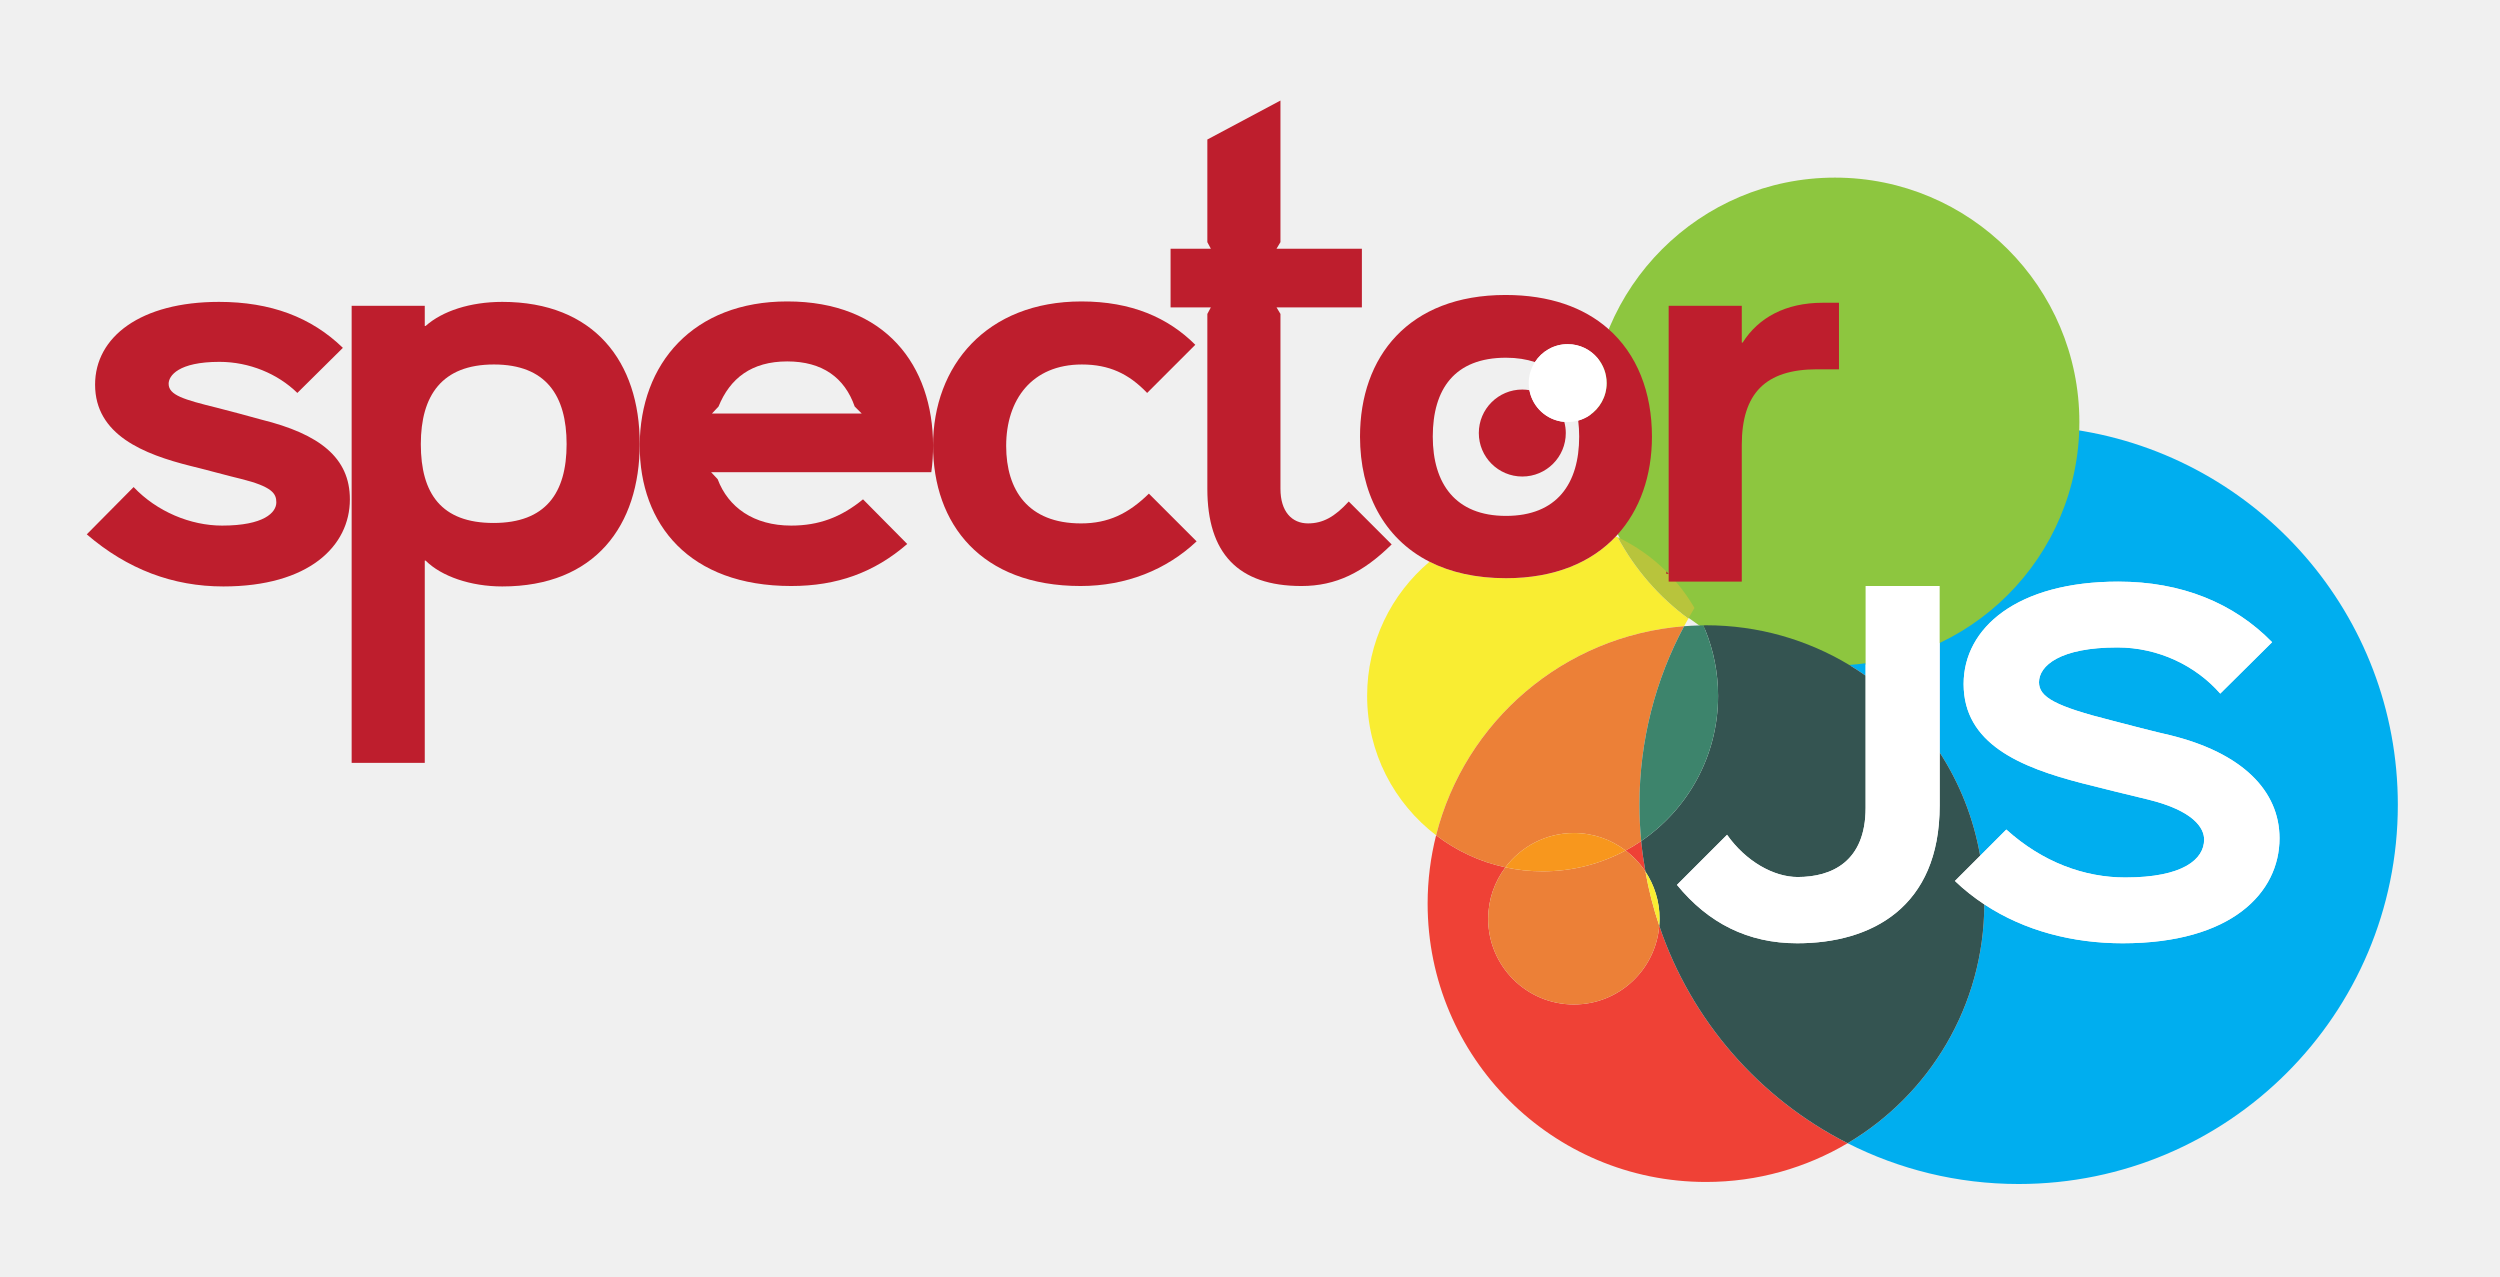
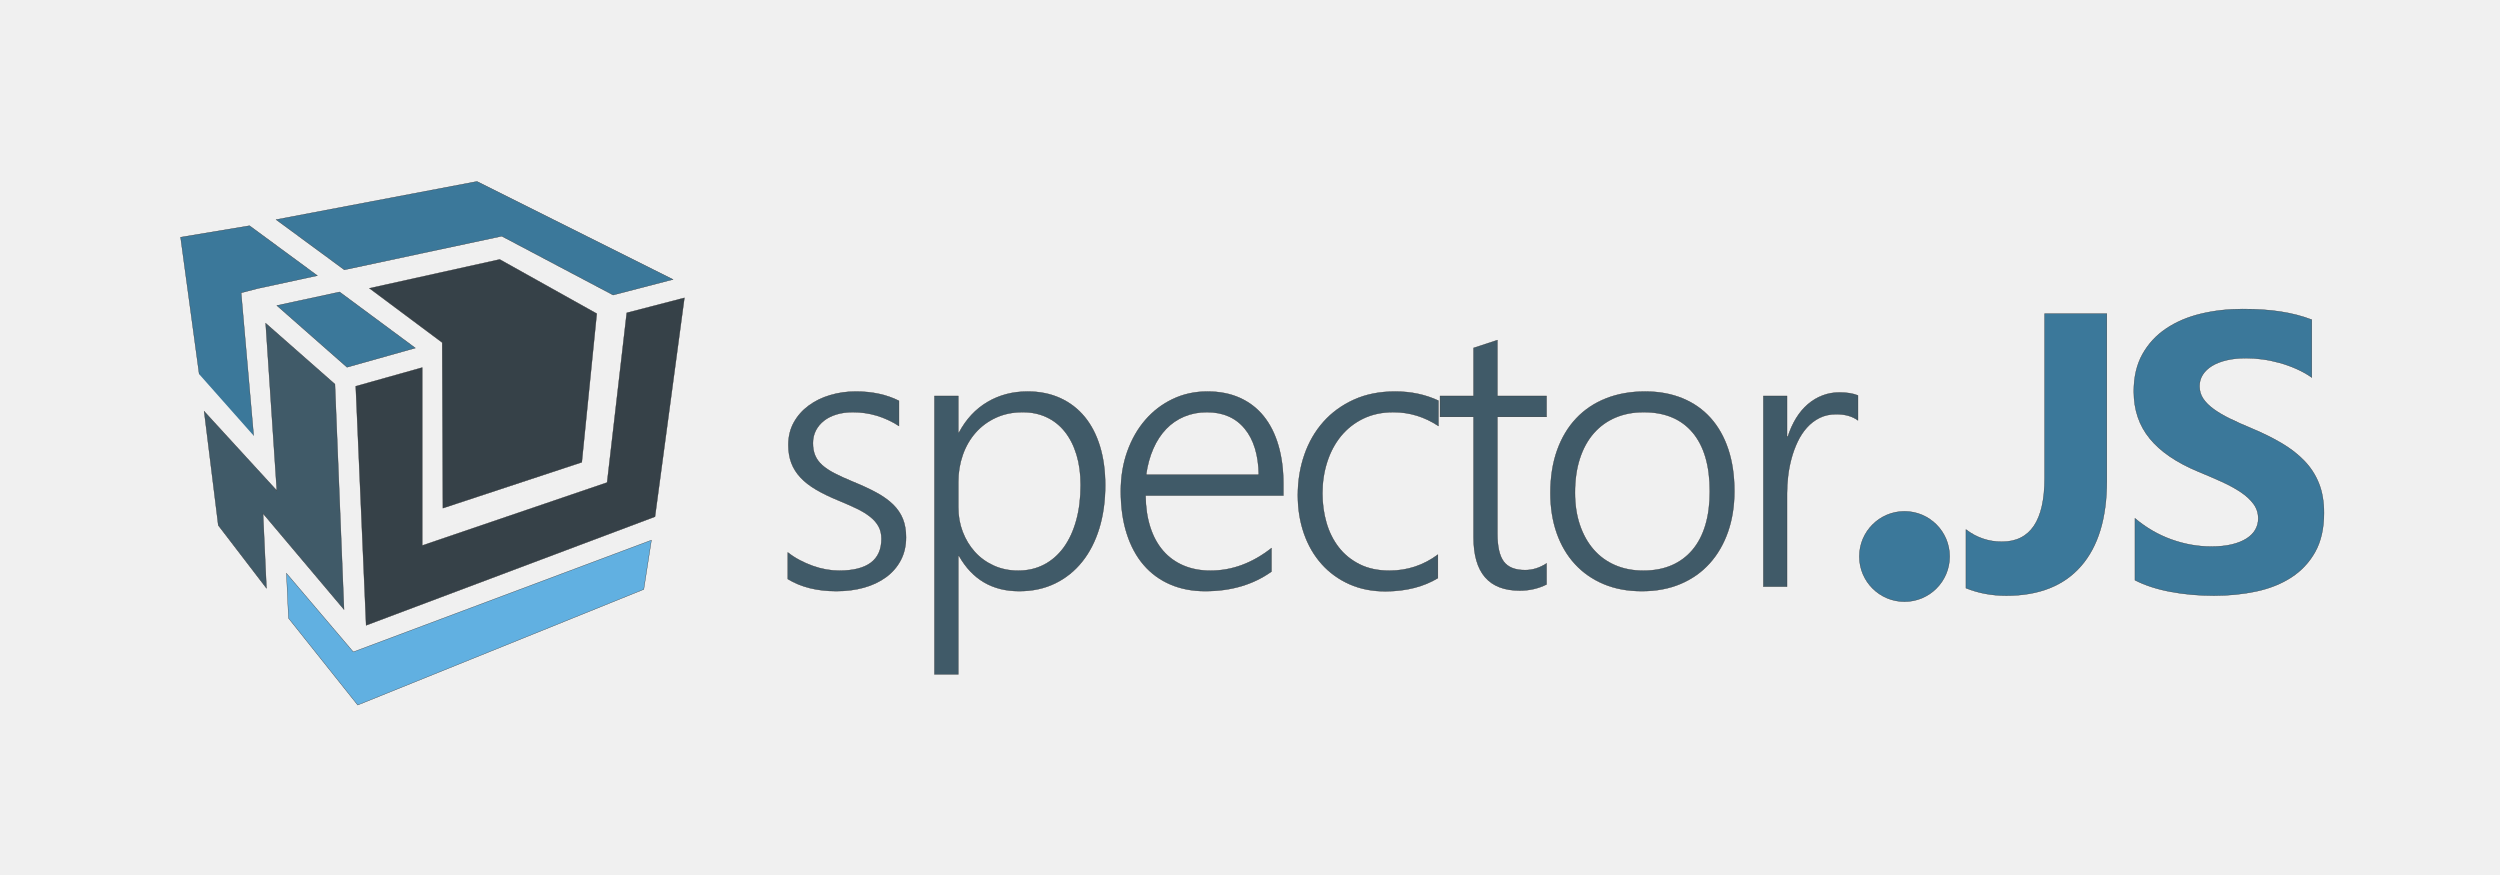
- <svg xmlns="http://www.w3.org/2000/svg" version="1.0" id="Layer_1" x="0px" y="0px" width="394.016px" height="201.26px" viewBox="0 0 394.016 201.26" enable-background="new 0 0 394.016 201.26" xml:space="preserve">
+ <svg xmlns="http://www.w3.org/2000/svg" version="1.0" id="Layer_1" x="0px" y="0px" width="2000px" height="700px" viewBox="0 0 2000 700" enable-background="new 0 0 2000 700" xml:space="preserve">
+   <polygon fill="#364148" stroke="#282828" stroke-width="0.25" stroke-miterlimit="10" points="284.584,308.992 337.795,294.038   337.795,436.39 485.682,385.994 501.389,250.261 547.535,238.275 524.006,413.359 292.901,500.26 " />
+   <polygon fill="#364148" stroke="#282828" stroke-width="0.25" stroke-miterlimit="10" points="295.538,230.617 399.761,207.538   477.421,250.912 465.446,369.825 354.32,406.524 353.768,274.046 " />
+   <polygon fill="#61B0E1" stroke="#282828" stroke-width="0.25" stroke-miterlimit="10" points="229.174,458.666 282.638,521.533   521.124,432.143 515.012,471.504 286.159,564.034 230.826,494.583 " />
+   <polygon fill="#405A68" stroke="#282828" stroke-width="0.25" stroke-miterlimit="10" points="213.182,470.618 210.43,410.807   275.213,487.626 267.946,307.319 212.523,258.564 221.455,392.464 163.314,329.017 174.625,420.278 " />
+   <polyline fill="#3B789A" stroke="#282828" stroke-width="0.25" stroke-miterlimit="10" points="202.918,348.521 202.799,346.987   192.908,234.263 206.022,230.841 253.905,220.506 199.629,180.583 144.47,189.775 159.365,299.379 " />
+   <polygon fill="#3B789A" stroke="#282828" stroke-width="0.25" stroke-miterlimit="10" points="221.455,244.414 271.675,233.576   332.292,278.419 277.588,293.794 " />
+   <polygon fill="#3B789A" stroke="#282828" stroke-width="0.25" stroke-miterlimit="10" points="275.468,215.854 401.411,188.95   490.495,236.02 538.409,223.575 381.583,145.162 220.873,175.697 " />
  <g>
-     <path fill="#00AEEF" d="M327.017,67.735c-0.424,14.577-8.988,27.109-21.311,33.208v17.657c3.143,4.849,5.352,10.354,6.377,16.271   l4.125-4.129c5.701,5.15,12.295,7.556,18.748,7.556c9.133,0,12.43-2.886,12.43-5.976c0-1.785-1.58-4.532-8.859-6.317   c-1.236-0.274-8.994-2.198-10.301-2.542c-9.889-2.539-18.748-6.248-18.748-15.656c0-8.859,8.447-16.138,24.381-16.138   c9.957,0,18.195,3.364,24.238,9.545l-8.172,8.104c-3.842-4.394-9.75-7.278-16.205-7.278c-9.064,0-12.361,2.885-12.361,5.493   c0,2.335,2.543,3.778,11.537,6.043c1.234,0.344,7.693,1.993,8.996,2.265c11.605,2.816,17.375,8.859,17.375,16.277   c0,8.582-7.557,16.549-24.723,16.549c-7.854,0-15.484-1.957-21.805-6.131c-0.043,16.024-8.68,30.021-21.542,37.644   c8.101,4.102,17.249,6.427,26.952,6.427c33.002,0,59.764-26.758,59.764-59.764C377.913,96.848,355.815,72.021,327.017,67.735z" />
-     <circle fill="#8DC63F" cx="289.197" cy="66.519" r="38.525" />
-     <path fill="#00AEEF" d="M291.447,104.799c0.884,0.531,1.745,1.098,2.585,1.691v-1.958   C293.179,104.65,292.317,104.737,291.447,104.799z" />
-     <g>
-       <path fill="#EF4136" d="M259.328,137.361c-0.281-1.582-0.514-3.183-0.666-4.807c-0.789,0.539-1.611,1.035-2.457,1.49    C257.422,134.969,258.482,136.084,259.328,137.361z" />
-     </g>
-     <g>
-       <path fill="#EF4136" d="M261.51,145.907c-0.564,6.942-6.369,12.405-13.455,12.405c-7.463,0-13.512-6.05-13.512-13.512    c0-3.042,1.02-5.842,2.715-8.101c-4.039-0.87-7.748-2.624-10.918-5.052c-0.868,3.445-1.337,7.051-1.337,10.77    c0,24.227,19.642,43.868,43.871,43.868c8.153,0,15.78-2.233,22.323-6.107C277.305,173.145,266.535,160.85,261.51,145.907z" />
-     </g>
-     <g>
-       <path fill="#345451" d="M308.106,138.847l3.977-3.976c-1.025-5.916-3.234-11.422-6.377-16.271v8.366    c0,16.068-10.781,21.699-22.452,21.699c-7.762,0-14.01-3.16-18.955-9.203l7.896-7.895c2.954,4.188,7.351,6.658,11.126,6.658    c5.355,0,10.712-2.4,10.712-10.916v-20.82c-0.84-0.594-1.701-1.16-2.585-1.691c-6.596-3.967-14.316-6.252-22.573-6.252    c-0.144,0-0.281,0.01-0.425,0.011c0.107,0.239,0.211,0.481,0.309,0.726c1.301,3.209,2.026,6.714,2.026,10.389    c0,9.516-4.807,17.906-12.122,22.883c0.152,1.624,0.385,3.225,0.666,4.807c1.41,2.135,2.235,4.689,2.235,7.439    c0,0.375-0.026,0.74-0.054,1.106c5.025,14.942,15.795,27.237,29.688,34.271c12.862-7.623,21.499-21.619,21.542-37.644    C311.101,141.453,309.548,140.23,308.106,138.847z" />
-     </g>
-     <g>
-       <path fill="#F9ED32" d="M265.422,98.695c0.217-0.406,0.443-0.807,0.672-1.205c-4.6-3.379-8.418-7.756-11.131-12.816    c-0.096-0.046-0.191-0.087-0.29-0.132c-3.847,4.083-9.629,6.585-17.321,6.585c-4.758,0-8.771-0.937-12.05-2.597    c-6.011,5.073-9.834,12.66-9.834,21.141c0,8.963,4.265,16.924,10.872,21.977C230.867,113.707,246.451,100.173,265.422,98.695z" />
-     </g>
-     <g>
-       <path fill="#EC8037" d="M248.055,131.291c3.065,0,5.882,1.033,8.15,2.754c0.846-0.455,1.668-0.951,2.457-1.49    c-0.178-1.882-0.278-3.785-0.278-5.713c0-10.18,2.55-19.758,7.038-28.146c-18.971,1.478-34.555,15.012-39.082,32.953    c3.17,2.428,6.879,4.182,10.918,5.052C239.725,133.422,243.636,131.291,248.055,131.291z" />
-     </g>
-     <g>
-       <path fill="#B8C43C" d="M262.992,90.44h-0.373v-0.384c-2.216-2.201-4.801-4.029-7.656-5.382c2.713,5.06,6.531,9.437,11.131,12.816    c0.316-0.563,0.629-1.124,0.964-1.673C265.922,93.86,264.554,92.055,262.992,90.44z" />
-     </g>
-     <g>
-       <path fill="#3D846C" d="M268.758,99.283c-0.098-0.244-0.201-0.486-0.309-0.726c-0.263,0.002-0.525,0.013-0.793,0.021    c-0.75,0.021-1.494,0.06-2.234,0.117c-4.488,8.389-7.038,17.967-7.038,28.146c0,1.928,0.101,3.831,0.278,5.713    c7.315-4.977,12.122-13.367,12.122-22.883C270.784,105.997,270.059,102.492,268.758,99.283z" />
-     </g>
-     <g>
-       <path fill="#EC8037" d="M256.205,134.045c-3.893,2.096-8.348,3.285-13.078,3.285c-2.016,0-3.977-0.219-5.869-0.63    c-1.695,2.259-2.715,5.059-2.715,8.101c0,7.462,6.049,13.512,13.512,13.512c7.086,0,12.891-5.463,13.455-12.405    c-0.933-2.765-1.664-5.618-2.182-8.546C258.482,136.084,257.422,134.969,256.205,134.045z" />
-     </g>
-     <g>
-       <path fill="#F9ED32" d="M261.563,144.801c0-2.75-0.825-5.305-2.235-7.439c0.518,2.928,1.249,5.781,2.182,8.546    C261.537,145.541,261.563,145.176,261.563,144.801z" />
-     </g>
-     <g>
-       <path fill="#F8971D" d="M256.205,134.045c-2.269-1.721-5.085-2.754-8.15-2.754c-4.419,0-8.33,2.131-10.797,5.409    c1.893,0.411,3.854,0.63,5.869,0.63C247.857,137.33,252.313,136.141,256.205,134.045z" />
-     </g>
-     <g>
-       <path fill="none" d="M246.543,66.492c0.15,0.561,0.236,1.148,0.236,1.755c0,3.786-3.068,6.855-6.854,6.855    s-6.854-3.07-6.854-6.855c0-3.785,3.068-6.854,6.854-6.854c0.382,0,0.755,0.039,1.118,0.099c-0.066-0.361-0.105-0.731-0.105-1.112    c0-1.223,0.361-2.358,0.979-3.314c-1.324-0.44-2.832-0.687-4.564-0.687c-8.102,0-11.537,4.945-11.537,12.43    c0,7.417,3.57,12.499,11.537,12.499c8.036,0,11.537-5.082,11.537-12.499c0-0.877-0.054-1.717-0.152-2.523    c-0.528,0.148-1.084,0.233-1.66,0.233C246.898,66.519,246.72,66.508,246.543,66.492z" />
-       <path fill="#BE1E2D" d="M239.925,75.103c3.786,0,6.854-3.07,6.854-6.855c0-0.607-0.086-1.194-0.236-1.755    c-2.767-0.239-5.007-2.312-5.5-5c-0.363-0.06-0.736-0.099-1.118-0.099c-3.786,0-6.854,3.069-6.854,6.854    C233.07,72.033,236.139,75.103,239.925,75.103z" />
-       <path fill="#BE1E2D" d="M253.41,51.773c-3.803-3.314-9.168-5.283-16.125-5.283c-15.316,0-22.938,9.751-22.938,22.318    c0,8.679,3.639,16.014,10.954,19.723c3.278,1.66,7.292,2.597,12.05,2.597c7.692,0,13.475-2.503,17.321-6.585    c0.049-0.051,0.094-0.105,0.143-0.156c3.68-3.997,5.543-9.465,5.543-15.578C260.358,61.864,258.049,55.816,253.41,51.773z     M237.352,56.379c1.732,0,3.24,0.247,4.564,0.687c1.09-1.697,2.992-2.825,5.16-2.825c1.902,0,3.598,0.863,4.723,2.218    c0.886,1.063,1.419,2.43,1.419,3.922c0,2.139-1.099,4.021-2.759,5.12c-0.521,0.347-1.104,0.612-1.723,0.786    c0.099,0.806,0.152,1.646,0.152,2.523c0,7.417-3.501,12.499-11.537,12.499c-7.967,0-11.537-5.082-11.537-12.499    C225.814,61.324,229.25,56.379,237.352,56.379z" />
-     </g>
-     <path fill="#BE1E2D" d="M262.992,90.44c-0.125-0.128-0.246-0.259-0.373-0.384v0.384H262.992z" />
-     <g>
-       <path fill="#FFFFFF" d="M294.032,104.532v1.958v20.82c0,8.516-5.356,10.916-10.712,10.916c-3.775,0-8.172-2.471-11.126-6.658    l-7.896,7.895c4.945,6.043,11.193,9.203,18.955,9.203c11.671,0,22.452-5.631,22.452-21.699v-8.366v-17.657v-8.588h-11.674V104.532    z" />
-       <path fill="#FFFFFF" d="M341.892,115.84c-1.303-0.271-7.762-1.921-8.996-2.265c-8.994-2.265-11.537-3.708-11.537-6.043    c0-2.608,3.297-5.493,12.361-5.493c6.455,0,12.363,2.885,16.205,7.278l8.172-8.104c-6.043-6.181-14.281-9.545-24.238-9.545    c-15.934,0-24.381,7.278-24.381,16.138c0,9.408,8.859,13.117,18.748,15.656c1.307,0.344,9.064,2.268,10.301,2.542    c7.279,1.785,8.859,4.532,8.859,6.317c0,3.09-3.297,5.976-12.43,5.976c-6.453,0-13.047-2.405-18.748-7.556l-4.125,4.129    l-3.977,3.976c1.441,1.384,2.994,2.606,4.633,3.688c6.32,4.174,13.951,6.131,21.805,6.131c17.166,0,24.723-7.967,24.723-16.549    C359.267,124.699,353.497,118.656,341.892,115.84z" />
-       <path fill="#FFFFFF" d="M247.076,54.24c-2.168,0-4.07,1.128-5.16,2.825c-0.617,0.956-0.979,2.092-0.979,3.314    c0,0.381,0.039,0.751,0.105,1.112c0.493,2.688,2.733,4.761,5.5,5c0.177,0.016,0.355,0.027,0.533,0.027    c0.576,0,1.132-0.085,1.66-0.233c0.619-0.174,1.201-0.438,1.723-0.786c1.66-1.099,2.759-2.981,2.759-5.12    c0-1.492-0.533-2.858-1.419-3.922C250.674,55.104,248.979,54.24,247.076,54.24z" />
-     </g>
+     <path fill="#3B789A" stroke="#282828" stroke-width="0.25" stroke-miterlimit="10" d="M1685.461,384.684   c0,29.685-6.883,52.41-20.64,68.181c-13.763,15.77-33.683,23.653-59.759,23.653c-11.644,0-22.417-2.009-32.31-6.03v-46.846   c8.553,6.494,18.142,9.744,28.755,9.744c22.78,0,34.167-16.904,34.167-50.712V250.952h49.786V384.684z" />
+     <path fill="#3B789A" stroke="#282828" stroke-width="0.25" stroke-miterlimit="10" d="M1707.967,464.148v-49.471   c8.967,7.523,18.709,13.166,29.222,16.928c10.513,3.766,21.126,5.644,31.846,5.644c6.285,0,11.776-0.565,16.468-1.702   c4.69-1.132,8.602-2.703,11.75-4.712c3.143-2.012,5.485-4.381,7.032-7.112c1.547-2.732,2.321-5.693,2.321-8.891   c0-4.33-1.238-8.195-3.709-11.595c-2.476-3.401-5.854-6.545-10.127-9.432c-4.28-2.885-9.355-5.667-15.229-8.349   c-5.875-2.679-12.214-5.411-19.019-8.193c-17.314-7.211-30.224-16.026-38.729-26.438c-8.5-10.41-12.754-22.982-12.754-37.723   c0-11.542,2.321-21.463,6.959-29.762c4.637-8.295,10.95-15.124,18.938-20.484c7.987-5.358,17.236-9.301,27.753-11.827   c10.513-2.524,21.643-3.789,33.394-3.789c11.541,0,21.771,0.698,30.687,2.087c8.912,1.392,17.135,3.533,24.658,6.417v46.226   c-3.708-2.576-7.753-4.844-12.134-6.802c-4.381-1.957-8.891-3.582-13.527-4.871c-4.636-1.289-9.252-2.242-13.835-2.86   c-4.59-0.618-8.944-0.927-13.064-0.927c-5.671,0-10.825,0.54-15.463,1.622c-4.638,1.084-8.554,2.604-11.751,4.562   c-3.196,1.96-5.666,4.305-7.422,7.034c-1.749,2.732-2.625,5.798-2.625,9.199c0,3.71,0.981,7.034,2.934,9.972   c1.959,2.938,4.745,5.721,8.352,8.349c3.608,2.628,7.989,5.205,13.144,7.73c5.155,2.527,10.977,5.129,17.47,7.808   c8.864,3.709,16.825,7.652,23.885,11.826s13.116,8.892,18.17,14.147c5.048,5.257,8.91,11.263,11.588,18.01   c2.685,6.753,4.024,14.609,4.024,23.58c0,12.365-2.349,22.753-7.033,31.151c-4.689,8.398-11.056,15.203-19.098,20.405   c-8.036,5.208-17.39,8.942-28.058,11.212c-10.666,2.264-21.931,3.398-33.781,3.398c-12.161,0-23.73-1.03-34.711-3.09   C1725.514,471.366,1716.01,468.272,1707.967,464.148z" />
  </g>
+   <circle fill="#3B789A" stroke="#282828" stroke-width="0.25" stroke-miterlimit="10" cx="1523.594" cy="445.194" r="36.127" />
  <g>
-     <path fill="#BE1E2D" d="M35.203,92.428c-7.935,0-15.111-2.69-21.528-8.211l7.383-7.452c3.657,3.864,8.97,6.072,13.938,6.072   c6.624,0,8.556-2.07,8.556-3.657c0-1.38-0.621-2.483-5.658-3.726c-0.966-0.207-6.831-1.794-7.797-2.001   c-7.452-1.863-15.111-4.899-15.111-12.834c0-7.521,7.176-13.041,19.527-13.041c8.142,0,14.559,2.415,19.527,7.245l-7.176,7.106   c-3.105-3.036-7.59-4.898-12.282-4.898c-6.486,0-8.004,2.208-8.004,3.449c0,1.794,2.346,2.484,7.659,3.795   c0.897,0.207,6.003,1.588,6.969,1.863c9.177,2.277,13.938,6.003,13.938,12.559C55.144,86.08,48.658,92.428,35.203,92.428z" />
-     <path fill="#BE1E2D" d="M79.158,92.428c-4.968,0-9.591-1.587-12.075-4.071h-0.138v31.871H55.422V48.199h11.523v3.174h0.138   c2.622-2.347,7.038-3.795,12.075-3.795c14.49,0,21.667,9.453,21.667,22.355C100.825,82.837,93.787,92.428,79.158,92.428z    M77.847,57.444c-8.211,0-11.523,4.899-11.523,12.559c0,7.797,3.243,12.42,11.454,12.42s11.523-4.692,11.523-12.42   C89.301,62.344,86.059,57.444,77.847,57.444z" />
-     <path fill="#BE1E2D" d="M146.78,74.419h-34.707l1.035,1.104c1.656,4.416,5.658,7.314,11.592,7.314c4.347,0,7.866-1.311,11.316-4.14   l6.969,7.038c-5.175,4.484-11.04,6.624-18.285,6.624c-16.077,0-23.874-9.729-23.874-22.08c0-13.041,8.487-22.771,23.253-22.771   c15.456,0,22.977,10.074,22.977,22.771C147.056,71.383,146.987,73.039,146.78,74.419z M135.809,65.173l-1.104-1.104   c-1.587-4.555-5.106-7.107-10.626-7.107c-5.658,0-9.039,2.691-10.833,7.107l-1.035,1.104H135.809z" />
-     <path fill="#BE1E2D" d="M188.594,85.321c-4.761,4.484-11.108,7.038-18.285,7.038c-15.731,0-23.252-9.799-23.252-22.149   c0-12.559,8.417-22.701,23.391-22.701c7.866,0,13.662,2.553,17.939,6.831l-7.59,7.59c-2.897-3.036-6.003-4.485-10.281-4.485   c-7.865,0-11.937,5.521-11.937,12.835c0,6.969,3.45,12.213,11.799,12.213c4.278,0,7.452-1.519,10.695-4.692L188.594,85.321z" />
-     <path fill="#BE1E2D" d="M219.336,85.804c-4.486,4.416-8.764,6.556-14.215,6.556c-10.006,0-14.836-5.176-14.836-15.318V49.479   l0.553-1.035h-6.348v-9.245h6.348l-0.553-1.035V21.989l11.523-6.142v22.316l-0.621,1.035h13.455v9.245h-13.455l0.621,1.035v27.562   c0,3.588,1.795,5.451,4.348,5.451c2.346,0,4.209-1.035,6.416-3.45L219.336,85.804z" />
-     <path fill="#BE1E2D" d="M289.833,58.204h-3.449c-8.143,0-11.869,3.795-11.869,11.937v21.528h-11.523v-43.47h11.523v5.796h0.139   c2.484-3.934,6.762-6.279,12.627-6.279h2.553V58.204z" />
+     <path fill="#405A68" stroke="#282828" stroke-width="0.25" stroke-miterlimit="10" d="M630.231,441.927   c2.88,2.286,6.008,4.32,9.386,6.108c3.375,1.788,6.853,3.329,10.429,4.618c3.576,1.292,7.174,2.261,10.801,2.905   c3.625,0.647,7.077,0.969,10.354,0.969c22.645,0,33.968-8.492,33.968-25.477c0-3.873-0.796-7.226-2.384-10.056   c-1.59-2.831-3.874-5.412-6.853-7.747c-2.979-2.333-6.555-4.493-10.727-6.481c-4.172-1.985-8.89-4.071-14.154-6.257   c-7.053-2.88-13.11-5.811-18.176-8.79s-9.237-6.231-12.515-9.758c-3.277-3.524-5.712-7.398-7.3-11.621   c-1.59-4.22-2.384-9.014-2.384-14.377c0-6.753,1.464-12.761,4.395-18.027c2.928-5.263,6.876-9.733,11.844-13.409   c4.965-3.673,10.701-6.48,17.208-8.417c6.504-1.937,13.334-2.905,20.485-2.905c13.208,0,24.731,2.483,34.564,7.449v20.113   c-11.423-7.349-23.739-11.024-36.948-11.024c-4.767,0-9.113,0.596-13.036,1.788c-3.925,1.192-7.277,2.882-10.057,5.065   c-2.782,2.186-4.942,4.793-6.48,7.822c-1.541,3.031-2.31,6.383-2.31,10.057c0,3.775,0.596,7.076,1.788,9.906   c1.192,2.831,3.054,5.39,5.587,7.673c2.533,2.286,5.81,4.47,9.833,6.556s8.914,4.32,14.675,6.704   c7.349,2.979,13.707,5.937,19.07,8.864c5.363,2.931,9.782,6.108,13.26,9.535c3.475,3.427,6.057,7.251,7.747,11.472   c1.688,4.223,2.533,9.113,2.533,14.675c0,6.854-1.416,12.962-4.246,18.325s-6.755,9.884-11.77,13.558   c-5.017,3.675-10.901,6.457-17.655,8.343c-6.755,1.886-14.104,2.83-22.049,2.83c-15.396,0-28.358-3.229-38.885-9.684V441.927z" />
+     <path fill="#405A68" stroke="#282828" stroke-width="0.25" stroke-miterlimit="10" d="M766.64,444.758v94.753h-19.07V316.781h19.07   v29.201h0.596c5.661-10.626,13.234-18.746,22.72-24.358c9.484-5.61,20.187-8.417,32.106-8.417c9.732,0,18.448,1.764,26.146,5.289   c7.696,3.527,14.202,8.518,19.517,14.973c5.312,6.457,9.386,14.302,12.216,23.539c2.831,9.237,4.246,19.617,4.246,31.138   c0,12.614-1.59,24.111-4.767,34.489c-3.18,10.38-7.747,19.293-13.707,26.742s-13.185,13.236-21.677,17.356   c-8.492,4.12-18.052,6.183-28.679,6.183c-21.453,0-37.495-9.386-48.121-28.157H766.64z M766.64,405.873   c0,6.953,1.167,13.483,3.501,19.592c2.333,6.107,5.587,11.472,9.759,16.09c4.171,4.618,9.211,8.269,15.122,10.95   c5.908,2.682,12.44,4.022,19.591,4.022c7.647,0,14.549-1.613,20.708-4.842c6.157-3.227,11.397-7.821,15.718-13.781   c4.32-5.959,7.647-13.159,9.982-21.603c2.333-8.44,3.501-17.878,3.501-28.307c0-8.938-1.094-17.007-3.278-24.21   c-2.186-7.199-5.289-13.333-9.311-18.399c-4.023-5.065-8.89-8.939-14.601-11.621c-5.712-2.682-12.093-4.022-19.144-4.022   c-7.947,0-15.099,1.466-21.454,4.395c-6.357,2.931-11.77,6.927-16.239,11.993c-4.469,5.065-7.896,11.002-10.28,17.804   c-2.384,6.805-3.576,14.03-3.576,21.677V405.873z" />
+     <path fill="#405A68" stroke="#282828" stroke-width="0.25" stroke-miterlimit="10" d="M916.457,396.487   c0.098,9.337,1.341,17.729,3.725,25.178s5.811,13.758,10.28,18.921c4.47,5.166,9.908,9.114,16.314,11.845   c6.406,2.732,13.632,4.097,21.677,4.097c17.182,0,33.421-6.008,48.718-18.027v18.772c-14.602,10.429-32.281,15.643-53.039,15.643   c-10.231,0-19.517-1.787-27.86-5.363c-8.343-3.575-15.445-8.764-21.305-15.568c-5.861-6.802-10.38-15.171-13.557-25.104   c-3.18-9.931-4.768-21.254-4.768-33.968c0-11.421,1.736-21.999,5.214-31.734c3.476-9.732,8.292-18.15,14.451-25.252   c6.157-7.1,13.458-12.664,21.9-16.686c8.441-4.022,17.678-6.034,27.711-6.034c9.833,0,18.523,1.713,26.071,5.14   c7.547,3.427,13.879,8.32,18.996,14.675c5.115,6.357,9.014,14.104,11.695,23.241c2.682,9.139,4.021,19.368,4.021,30.69v9.535   H916.457z M1007.039,379.801c-0.299-15.89-4.074-28.206-11.324-36.947c-7.25-8.739-17.333-13.11-30.243-13.11   c-6.458,0-12.44,1.143-17.953,3.426c-5.512,2.286-10.354,5.587-14.526,9.908c-4.171,4.32-7.624,9.586-10.354,15.792   c-2.733,6.209-4.644,13.185-5.736,20.932H1007.039z" />
+     <path fill="#405A68" stroke="#282828" stroke-width="0.25" stroke-miterlimit="10" d="M1150.3,462.486   c-11.322,6.854-25.028,10.378-41.119,10.578c-10.927,0.098-20.76-1.788-29.498-5.661c-8.741-3.874-16.19-9.261-22.348-16.165   c-6.159-6.902-10.876-15.047-14.153-24.433c-3.277-9.387-4.917-19.592-4.917-30.616c0-11.421,1.737-22.173,5.215-32.255   c3.476-10.079,8.541-18.87,15.196-26.37c6.653-7.498,14.798-13.432,24.434-17.803c9.632-4.37,20.657-6.555,33.074-6.555   c12.612,0,24.135,2.435,34.563,7.3v20.262c-11.125-7.349-23.144-11.024-36.054-11.024c-9.039,0-17.084,1.713-24.136,5.14   c-7.053,3.427-12.986,8.096-17.803,14.004c-4.819,5.911-8.492,12.812-11.025,20.708c-2.532,7.896-3.799,16.265-3.799,25.104   c0,8.146,1.066,15.941,3.203,23.391c2.135,7.449,5.412,14.03,9.833,19.74c4.418,5.713,10.005,10.257,16.761,13.632   c6.753,3.378,14.698,5.065,23.837,5.065c14.303,0,27.213-4.27,38.735-12.813V462.486z" />
+     <path fill="#405A68" stroke="#282828" stroke-width="0.25" stroke-miterlimit="10" d="M1237.247,467.552   c-6.556,3.278-13.707,4.917-21.454,4.917c-24.633,0-36.947-14.202-36.947-42.609v-96.392h-26.817v-16.687h26.817v-38.438   l19.069-6.257v44.695h39.332v16.687h-39.332v93.412c0,10.331,1.688,17.78,5.065,22.348c3.376,4.569,9.088,6.853,17.134,6.853   c5.959,0,11.669-1.787,17.133-5.363V467.552z" />
+     <path fill="#405A68" stroke="#282828" stroke-width="0.25" stroke-miterlimit="10" d="M1313.466,472.915   c-11.322,0-21.479-1.888-30.467-5.661c-8.99-3.773-16.663-9.111-23.018-16.016c-6.357-6.902-11.226-15.171-14.601-24.806   c-3.378-9.633-5.065-20.311-5.065-32.031c0-12.712,1.788-24.084,5.363-34.116c3.575-10.031,8.664-18.549,15.271-25.551   c6.604-7.002,14.575-12.34,23.912-16.016c9.335-3.673,19.764-5.512,31.286-5.512c11.024,0,20.955,1.813,29.797,5.438   c8.839,3.627,16.337,8.865,22.496,15.718c6.157,6.854,10.876,15.196,14.153,25.029s4.917,21.007,4.917,33.521   c0,11.918-1.714,22.771-5.141,32.553c-3.426,9.783-8.319,18.201-14.675,25.252c-6.357,7.054-14.104,12.515-23.241,16.389   C1335.315,470.979,1324.986,472.915,1313.466,472.915z M1314.956,329.743c-8.344,0-15.893,1.441-22.646,4.32   c-6.756,2.882-12.54,7.077-17.356,12.589c-4.819,5.513-8.518,12.268-11.1,20.262c-2.584,7.996-3.873,17.059-3.873,27.189   c0,9.535,1.289,18.127,3.873,25.774c2.582,7.649,6.231,14.204,10.95,19.665c4.717,5.464,10.452,9.661,17.208,12.59   c6.753,2.931,14.302,4.395,22.646,4.395c8.54,0,16.09-1.415,22.645-4.246c6.556-2.831,12.117-6.951,16.687-12.365   c4.567-5.412,8.02-12.042,10.354-19.89c2.332-7.845,3.501-16.783,3.501-26.816c0-20.56-4.569-36.278-13.706-47.153   C1344.999,335.181,1331.939,329.743,1314.956,329.743z" />
+     <path fill="#405A68" stroke="#282828" stroke-width="0.25" stroke-miterlimit="10" d="M1486.376,336.298   c-4.47-3.278-10.231-4.917-17.282-4.917c-5.065,0-9.535,0.968-13.408,2.905c-3.874,1.937-7.277,4.544-10.205,7.821   c-2.932,3.278-5.415,7.077-7.449,11.397c-2.037,4.32-3.676,8.815-4.917,13.482c-1.243,4.67-2.137,9.387-2.682,14.153   c-0.547,4.768-0.819,9.288-0.819,13.558v74.641h-18.921V316.781h18.921v32.627h0.596c1.788-5.561,4.046-10.552,6.779-14.973   c2.73-4.418,5.885-8.143,9.46-11.174c3.576-3.028,7.473-5.338,11.695-6.928c4.221-1.587,8.664-2.384,13.334-2.384   c3.077,0,5.834,0.2,8.269,0.596c2.433,0.398,4.642,0.994,6.63,1.788V336.298z" />
  </g>
</svg>
